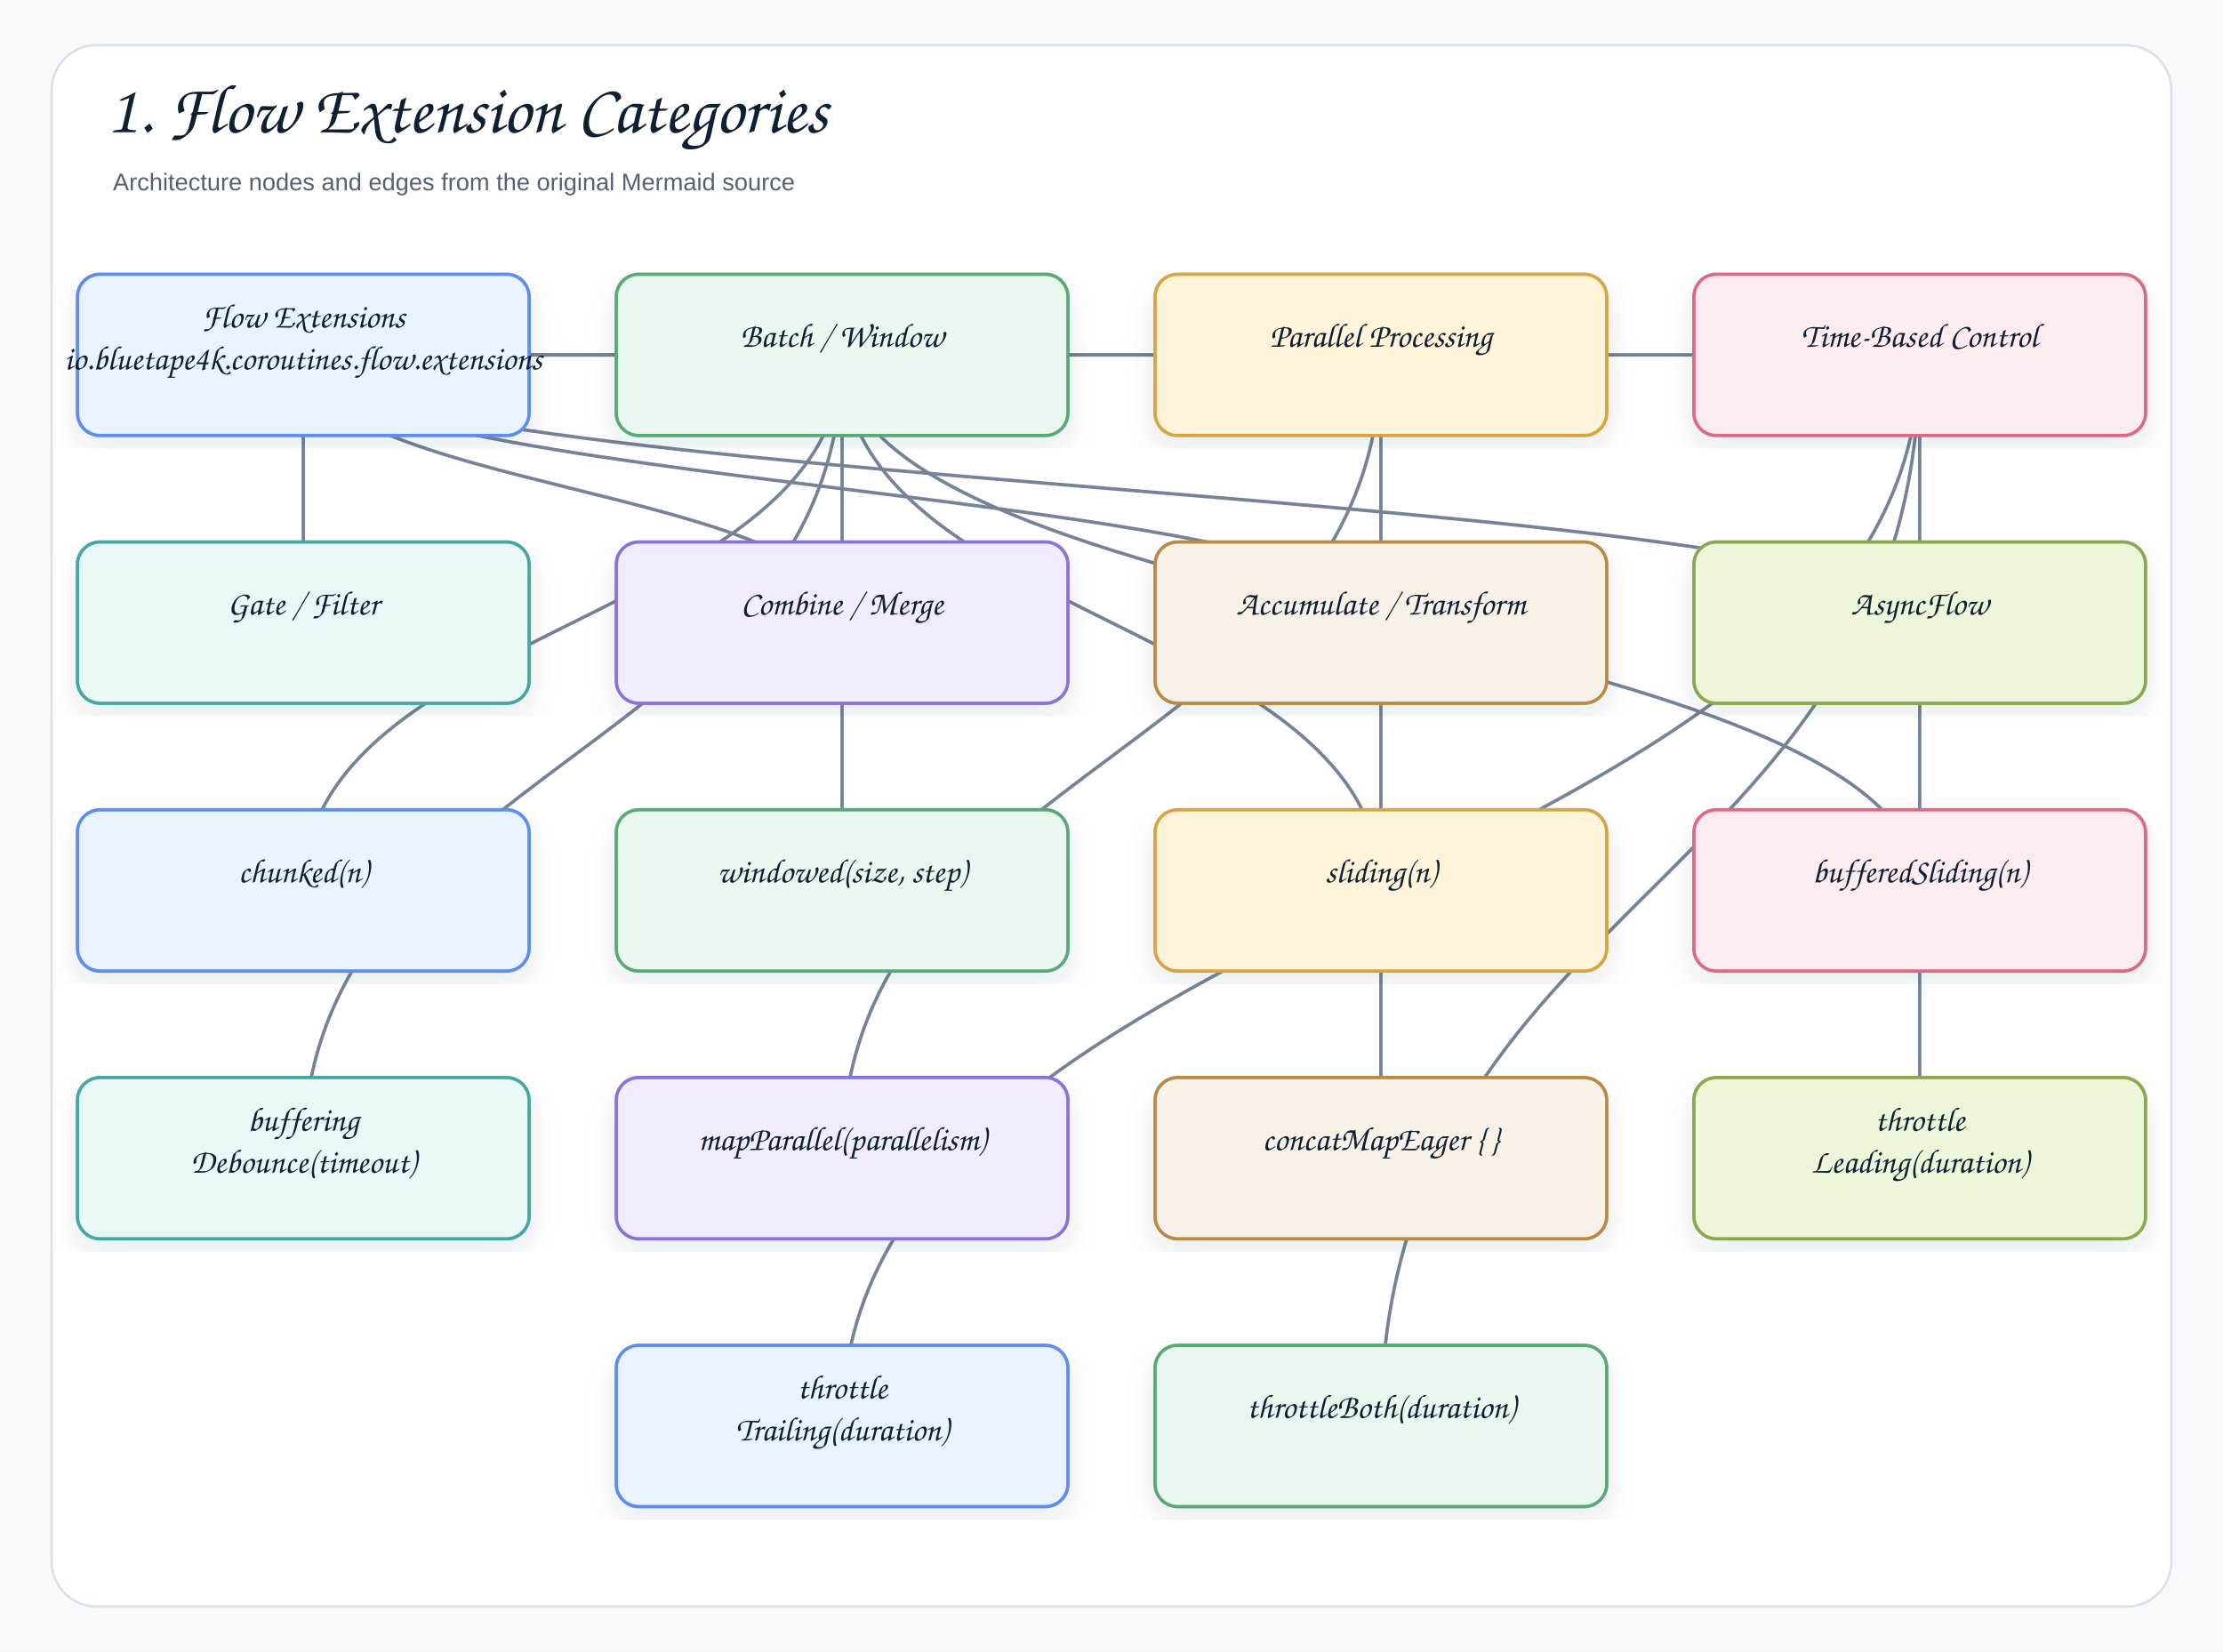
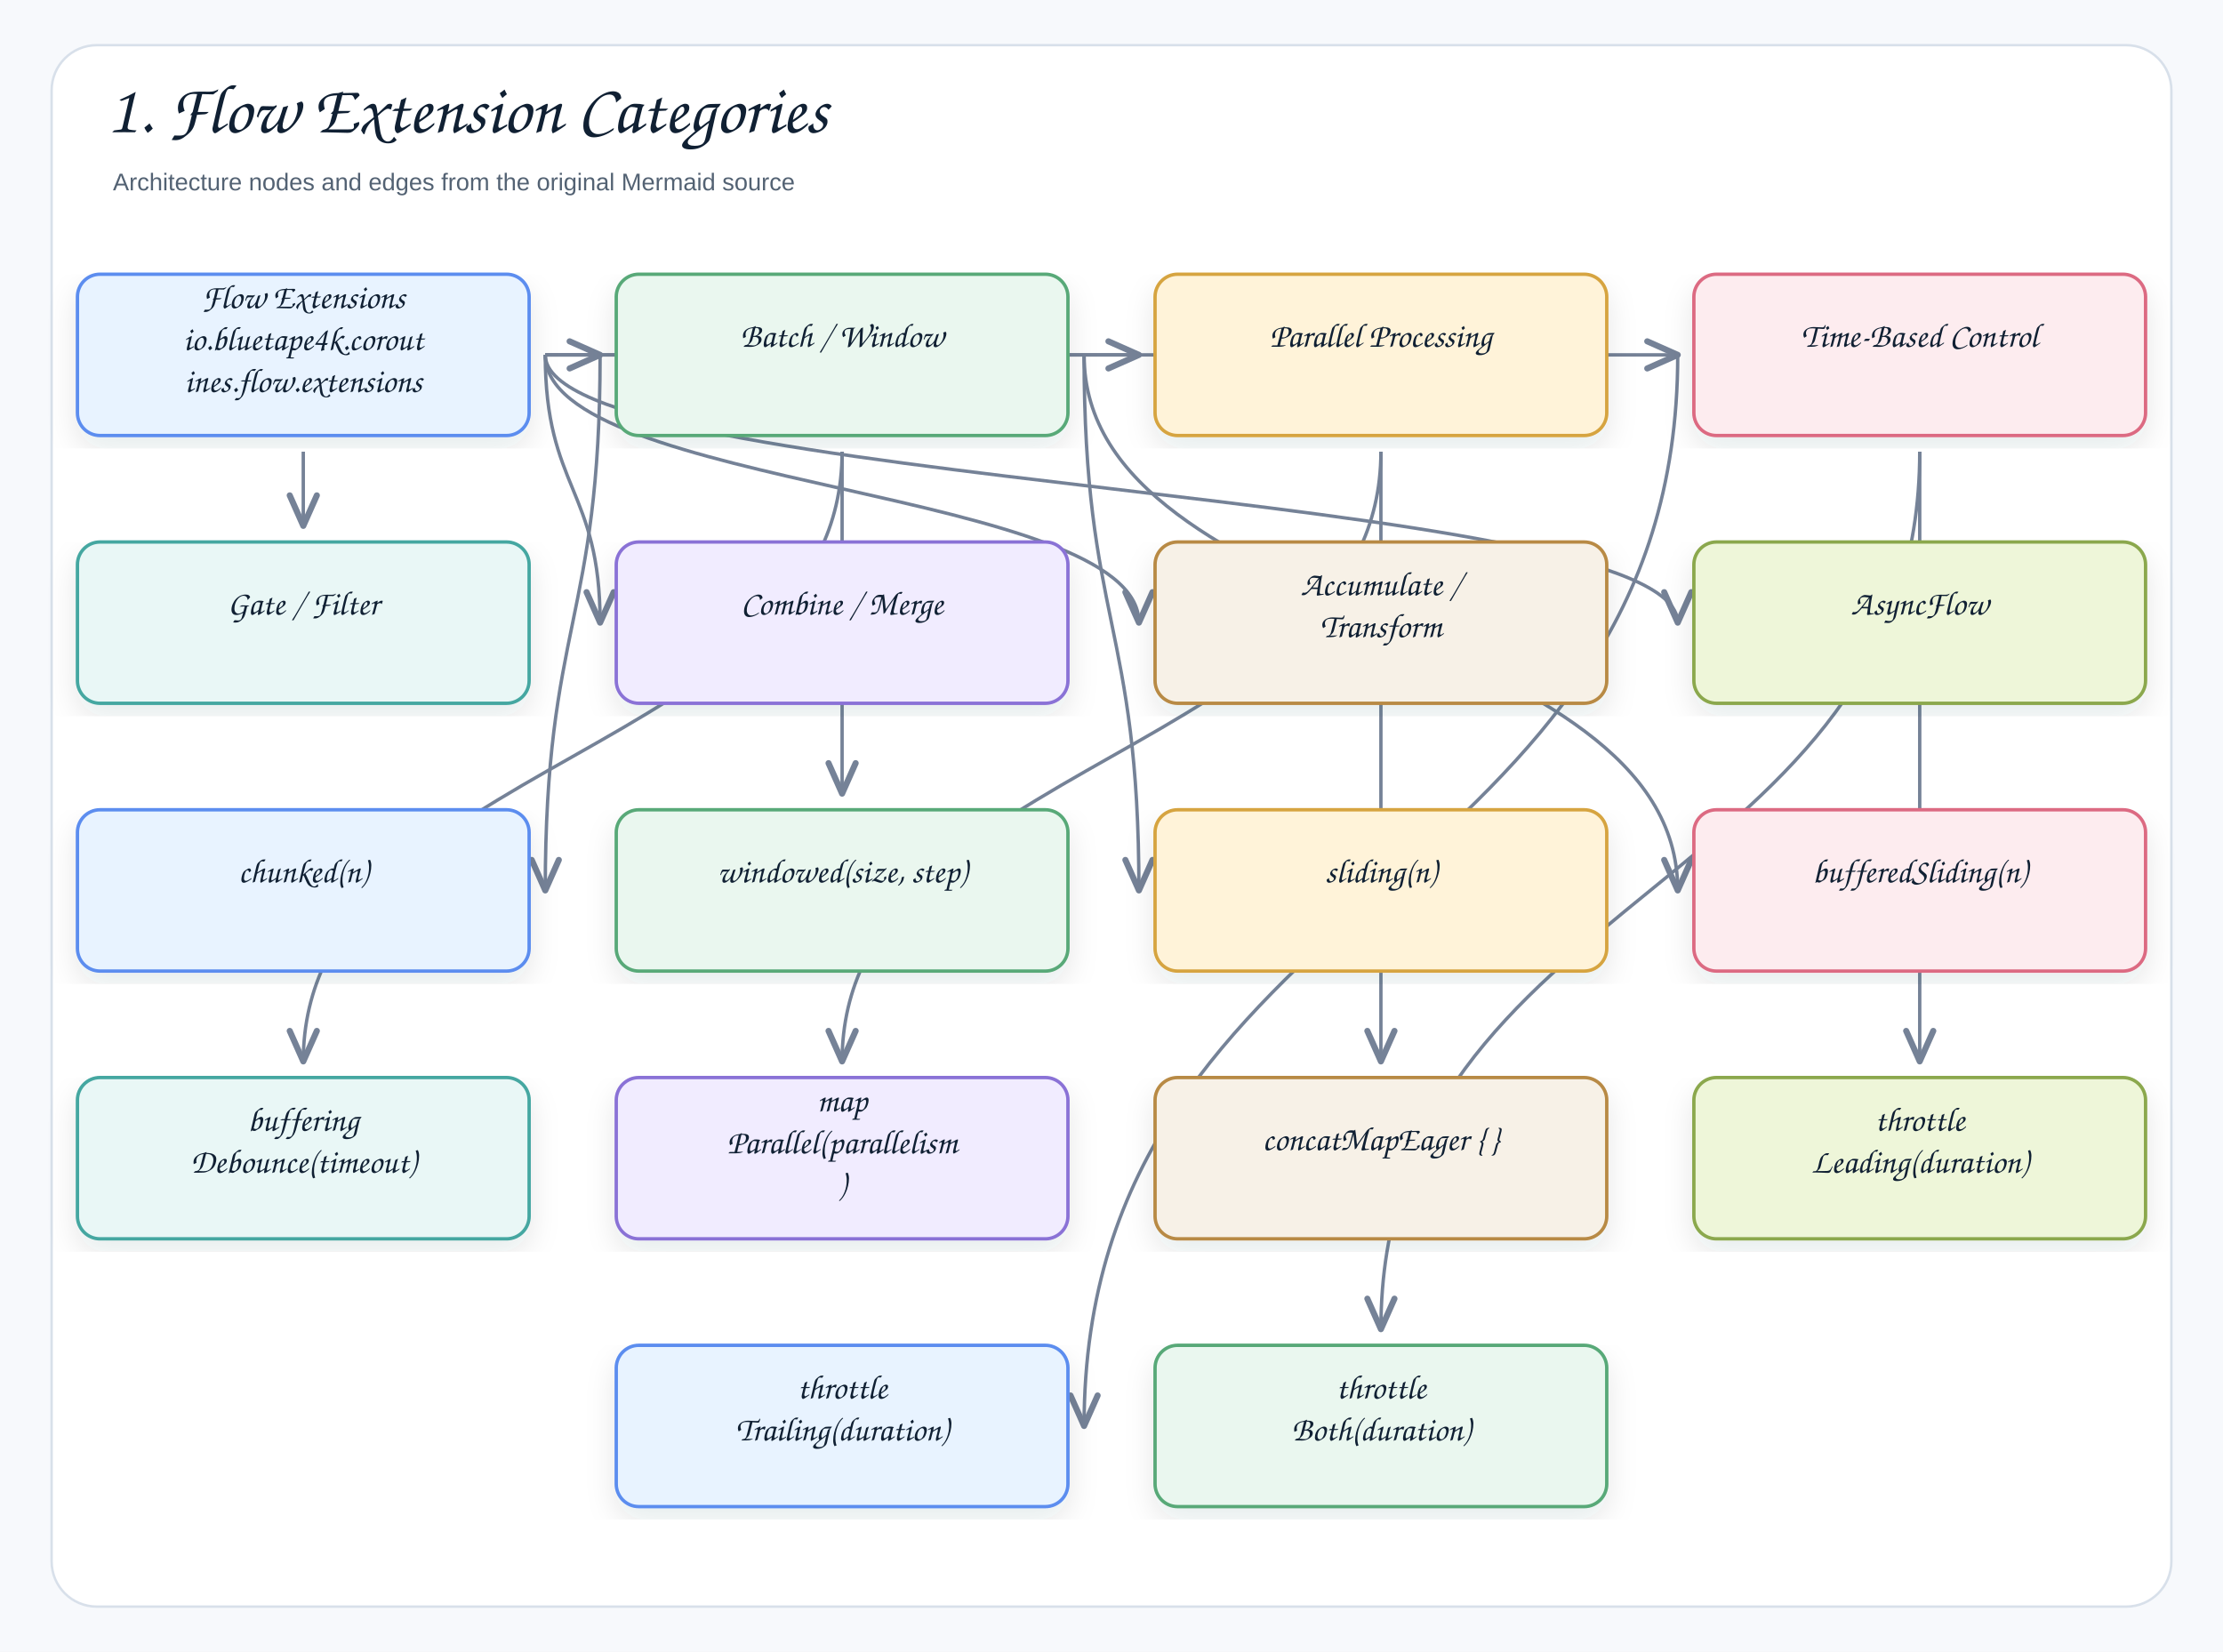
<svg xmlns="http://www.w3.org/2000/svg" width="1378" height="1024" viewBox="0 0 1378 1024" role="img" aria-label="1. Flow Extension Categories">
  <defs>
    <filter id="shadow" x="-8%" y="-8%" width="116%" height="116%">
      <feDropShadow dx="0" dy="8" stdDeviation="9" flood-color="#1f2937" flood-opacity="0.10" />
    </filter>
    <marker id="openArrow" markerWidth="12" markerHeight="10" refX="10" refY="5" orient="auto" markerUnits="strokeWidth">
      <path d="M 1 1 L 10 5 L 1 9" fill="none" stroke="#758297" stroke-width="1.8" stroke-linecap="round" stroke-linejoin="round" />
    </marker>
    <marker id="inherit" markerWidth="14" markerHeight="12" refX="12" refY="6" orient="auto" markerUnits="strokeWidth">
      <path d="M 0 1 L 12 6 L 0 11 Z" fill="#ffffff" stroke="#758297" stroke-width="1.8" />
    </marker>
    <style>
    .canvas{fill:#f7f9fc}.frame{fill:#fff;stroke:#d8e0ea;stroke-width:1.5}
    .title{font-family:"Architects Daughter","Comic Sans MS","Comic Sans",cursive;font-size:43px;font-weight:400;fill:#102033}
    .subtitle{font-family:"Comic Sans MS","Comic Sans","Comic Neue",Arial,sans-serif;font-size:15px;font-weight:400;fill:#536273}
    .label{font-family:"Architects Daughter","Comic Sans MS","Comic Sans",cursive;font-size:25px;font-weight:400;fill:#102033}
    .smallLabel{font-family:"Architects Daughter","Comic Sans MS","Comic Sans",cursive;font-size:21px;font-weight:400;fill:#102033}
    .mono{font-family:"Comic Sans MS","Comic Sans","Comic Neue",Arial,sans-serif;font-size:12px;font-weight:400;fill:#102033}
    .small{font-family:"Comic Sans MS","Comic Sans","Comic Neue",Arial,sans-serif;font-size:12px;font-weight:400;fill:#536273}
    .strong{font-family:"Comic Sans MS","Comic Sans","Comic Neue",Arial,sans-serif;font-size:13px;font-weight:400;fill:#102033}
    .card{stroke-width:2.1;filter:url(#shadow)}.compartment{stroke-width:1.5;fill:none}
    .line{stroke:#758297;stroke-width:2.1;fill:none;marker-end:url(#openArrow)}
    .plainLine{stroke:#758297;stroke-width:2.1;fill:none}
    .dashed{stroke:#758297;stroke-width:2.1;stroke-dasharray:7 6;fill:none;marker-end:url(#openArrow)}
    .inheritLine{stroke:#758297;stroke-width:2.2;fill:none;marker-end:url(#inherit)}
    .implLine{stroke:#758297;stroke-width:2.2;stroke-dasharray:8 7;fill:none;marker-end:url(#inherit)}
  </style>
  </defs>
  <rect class="canvas" width="1378" height="1024" />
  <rect class="frame" x="32" y="28" width="1314" height="968" rx="28" />
  <text class="title" x="66" y="82">1. Flow Extension Categories</text>
  <text class="subtitle" x="70" y="118">Architecture nodes and edges from the original Mermaid source</text>
-   <path class="line" d="M1190 220 C1190 552 856 552 856 884" />
-   <path class="line" d="M1190 220 C1190 552 522 552 522 884" />
-   <path class="line" d="M1190 220 C1190 469 1190 469 1190 718" />
-   <path class="line" d="M856 220 C856 469 856 469 856 718" />
-   <path class="line" d="M856 220 C856 469 522 469 522 718" />
-   <path class="line" d="M522 220 C522 469 188 469 188 718" />
-   <path class="line" d="M522 220 C522 386 1190 386 1190 552" />
-   <path class="line" d="M522 220 C522 386 856 386 856 552" />
-   <path class="line" d="M522 220 C522 386 522 386 522 552" />
-   <path class="line" d="M522 220 C522 386 188 386 188 552" />
-   <path class="line" d="M188 220 C188 303 1190 303 1190 386" />
-   <path class="line" d="M188 220 C188 303 856 303 856 386" />
-   <path class="line" d="M188 220 C188 303 522 303 522 386" />
-   <path class="line" d="M188 220 C188 303 188 303 188 386" />
-   <path class="line" d="M188 220 C188 220 1190 220 1190 220" />
-   <path class="line" d="M188 220 C188 220 856 220 856 220" />
-   <path class="line" d="M188 220 C188 220 522 220 522 220" />
+   <path class="line" d="M1190 280 C1190 552 856 552 856 824" />
+   <path class="line" d="M1040 220 C1040 552 672 552 672 884" />
+   <path class="line" d="M1190 280 C1190 469 1190 469 1190 658" />
+   <path class="line" d="M856 280 C856 469 856 469 856 658" />
+   <path class="line" d="M856 280 C856 469 522 469 522 658" />
+   <path class="line" d="M522 280 C522 469 188 469 188 658" />
+   <path class="line" d="M672 220 C672 386 1040 386 1040 552" />
+   <path class="line" d="M672 220 C672 386 706 386 706 552" />
+   <path class="line" d="M522 280 C522 386 522 386 522 492" />
+   <path class="line" d="M372 220 C372 386 338 386 338 552" />
+   <path class="line" d="M338 220 C338 303 1040 303 1040 386" />
+   <path class="line" d="M338 220 C338 303 706 303 706 386" />
+   <path class="line" d="M338 220 C338 303 372 303 372 386" />
+   <path class="line" d="M188 280 C188 303 188 303 188 326" />
+   <path class="line" d="M338 220 C338 220 1040 220 1040 220" />
+   <path class="line" d="M338 220 C338 220 706 220 706 220" />
+   <path class="line" d="M338 220 C338 220 372 220 372 220" />
  <g transform="translate(48,170)">
    <rect class="card" x="0" y="0" width="280" height="100" rx="14" fill="#E8F3FF" stroke="#5B8DEF" />
-     <text class="smallLabel" x="140" y="33" text-anchor="middle">Flow Extensions</text>
-     <text class="smallLabel" x="140" y="59" text-anchor="middle">io.bluetape4k.coroutines.flow.extensions</text>
+     <text class="smallLabel" x="140" y="21" text-anchor="middle">Flow Extensions</text>
+     <text class="smallLabel" x="140" y="47" text-anchor="middle">io.bluetape4k.corout</text>
+     <text class="smallLabel" x="140" y="73" text-anchor="middle">ines.flow.extensions</text>
  </g>
  <g transform="translate(382,170)">
    <rect class="card" x="0" y="0" width="280" height="100" rx="14" fill="#EAF7EF" stroke="#58A978" />
    <text class="smallLabel" x="140" y="45" text-anchor="middle">Batch / Window</text>
  </g>
  <g transform="translate(716,170)">
    <rect class="card" x="0" y="0" width="280" height="100" rx="14" fill="#FFF3D9" stroke="#D6A441" />
    <text class="smallLabel" x="140" y="45" text-anchor="middle">Parallel Processing</text>
  </g>
  <g transform="translate(1050,170)">
    <rect class="card" x="0" y="0" width="280" height="100" rx="14" fill="#FDECEF" stroke="#DC6B82" />
    <text class="smallLabel" x="140" y="45" text-anchor="middle">Time-Based Control</text>
  </g>
  <g transform="translate(48,336)">
    <rect class="card" x="0" y="0" width="280" height="100" rx="14" fill="#E9F7F6" stroke="#45A7A1" />
    <text class="smallLabel" x="140" y="45" text-anchor="middle">Gate / Filter</text>
  </g>
  <g transform="translate(382,336)">
    <rect class="card" x="0" y="0" width="280" height="100" rx="14" fill="#F1ECFF" stroke="#8A72D6" />
    <text class="smallLabel" x="140" y="45" text-anchor="middle">Combine / Merge</text>
  </g>
  <g transform="translate(716,336)">
    <rect class="card" x="0" y="0" width="280" height="100" rx="14" fill="#F7F1E7" stroke="#B88A44" />
-     <text class="smallLabel" x="140" y="45" text-anchor="middle">Accumulate / Transform</text>
+     <text class="smallLabel" x="140" y="33" text-anchor="middle">Accumulate /</text>
+     <text class="smallLabel" x="140" y="59" text-anchor="middle">Transform</text>
  </g>
  <g transform="translate(1050,336)">
    <rect class="card" x="0" y="0" width="280" height="100" rx="14" fill="#EEF6D9" stroke="#8BA84D" />
    <text class="smallLabel" x="140" y="45" text-anchor="middle">AsyncFlow</text>
  </g>
  <g transform="translate(48,502)">
    <rect class="card" x="0" y="0" width="280" height="100" rx="14" fill="#E8F3FF" stroke="#5B8DEF" />
    <text class="smallLabel" x="140" y="45" text-anchor="middle">chunked(n)</text>
  </g>
  <g transform="translate(382,502)">
    <rect class="card" x="0" y="0" width="280" height="100" rx="14" fill="#EAF7EF" stroke="#58A978" />
    <text class="smallLabel" x="140" y="45" text-anchor="middle">windowed(size, step)</text>
  </g>
  <g transform="translate(716,502)">
    <rect class="card" x="0" y="0" width="280" height="100" rx="14" fill="#FFF3D9" stroke="#D6A441" />
    <text class="smallLabel" x="140" y="45" text-anchor="middle">sliding(n)</text>
  </g>
  <g transform="translate(1050,502)">
    <rect class="card" x="0" y="0" width="280" height="100" rx="14" fill="#FDECEF" stroke="#DC6B82" />
    <text class="smallLabel" x="140" y="45" text-anchor="middle">bufferedSliding(n)</text>
  </g>
  <g transform="translate(48,668)">
    <rect class="card" x="0" y="0" width="280" height="100" rx="14" fill="#E9F7F6" stroke="#45A7A1" />
    <text class="smallLabel" x="140" y="33" text-anchor="middle">buffering</text>
    <text class="smallLabel" x="140" y="59" text-anchor="middle">Debounce(timeout)</text>
  </g>
  <g transform="translate(382,668)">
    <rect class="card" x="0" y="0" width="280" height="100" rx="14" fill="#F1ECFF" stroke="#8A72D6" />
-     <text class="smallLabel" x="140" y="45" text-anchor="middle">mapParallel(parallelism)</text>
+     <text class="smallLabel" x="140" y="21" text-anchor="middle">map</text>
+     <text class="smallLabel" x="140" y="47" text-anchor="middle">Parallel(parallelism</text>
+     <text class="smallLabel" x="140" y="73" text-anchor="middle">)</text>
  </g>
  <g transform="translate(716,668)">
    <rect class="card" x="0" y="0" width="280" height="100" rx="14" fill="#F7F1E7" stroke="#B88A44" />
    <text class="smallLabel" x="140" y="45" text-anchor="middle">concatMapEager { }</text>
  </g>
  <g transform="translate(1050,668)">
    <rect class="card" x="0" y="0" width="280" height="100" rx="14" fill="#EEF6D9" stroke="#8BA84D" />
    <text class="smallLabel" x="140" y="33" text-anchor="middle">throttle</text>
    <text class="smallLabel" x="140" y="59" text-anchor="middle">Leading(duration)</text>
  </g>
  <g transform="translate(382,834)">
    <rect class="card" x="0" y="0" width="280" height="100" rx="14" fill="#E8F3FF" stroke="#5B8DEF" />
    <text class="smallLabel" x="140" y="33" text-anchor="middle">throttle</text>
    <text class="smallLabel" x="140" y="59" text-anchor="middle">Trailing(duration)</text>
  </g>
  <g transform="translate(716,834)">
    <rect class="card" x="0" y="0" width="280" height="100" rx="14" fill="#EAF7EF" stroke="#58A978" />
-     <text class="smallLabel" x="140" y="45" text-anchor="middle">throttleBoth(duration)</text>
+     <text class="smallLabel" x="140" y="33" text-anchor="middle">throttle</text>
+     <text class="smallLabel" x="140" y="59" text-anchor="middle">Both(duration)</text>
  </g>
</svg>
